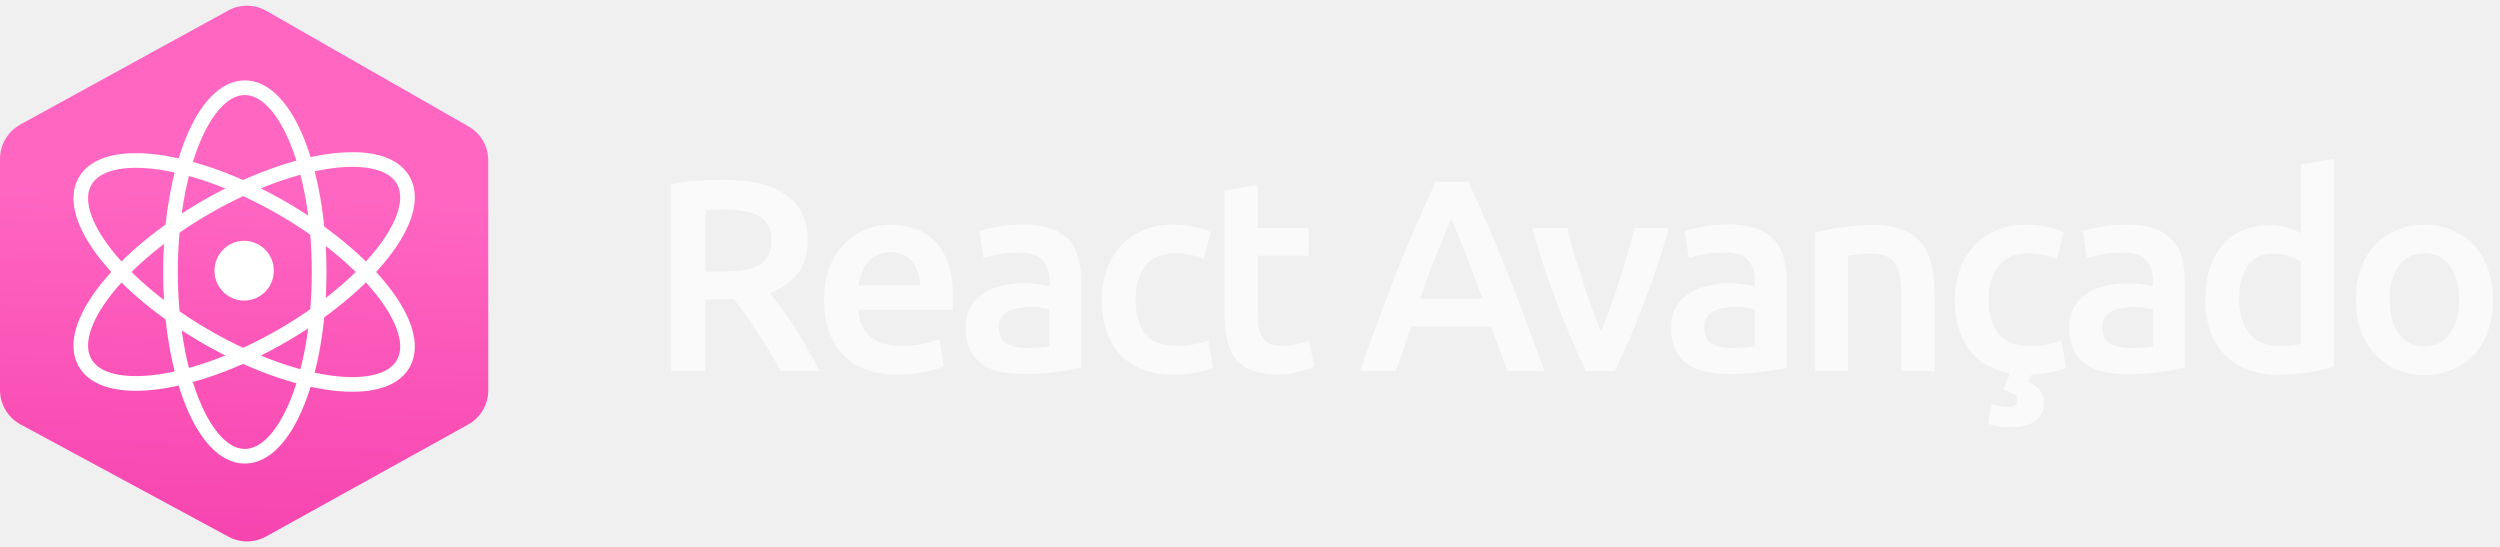
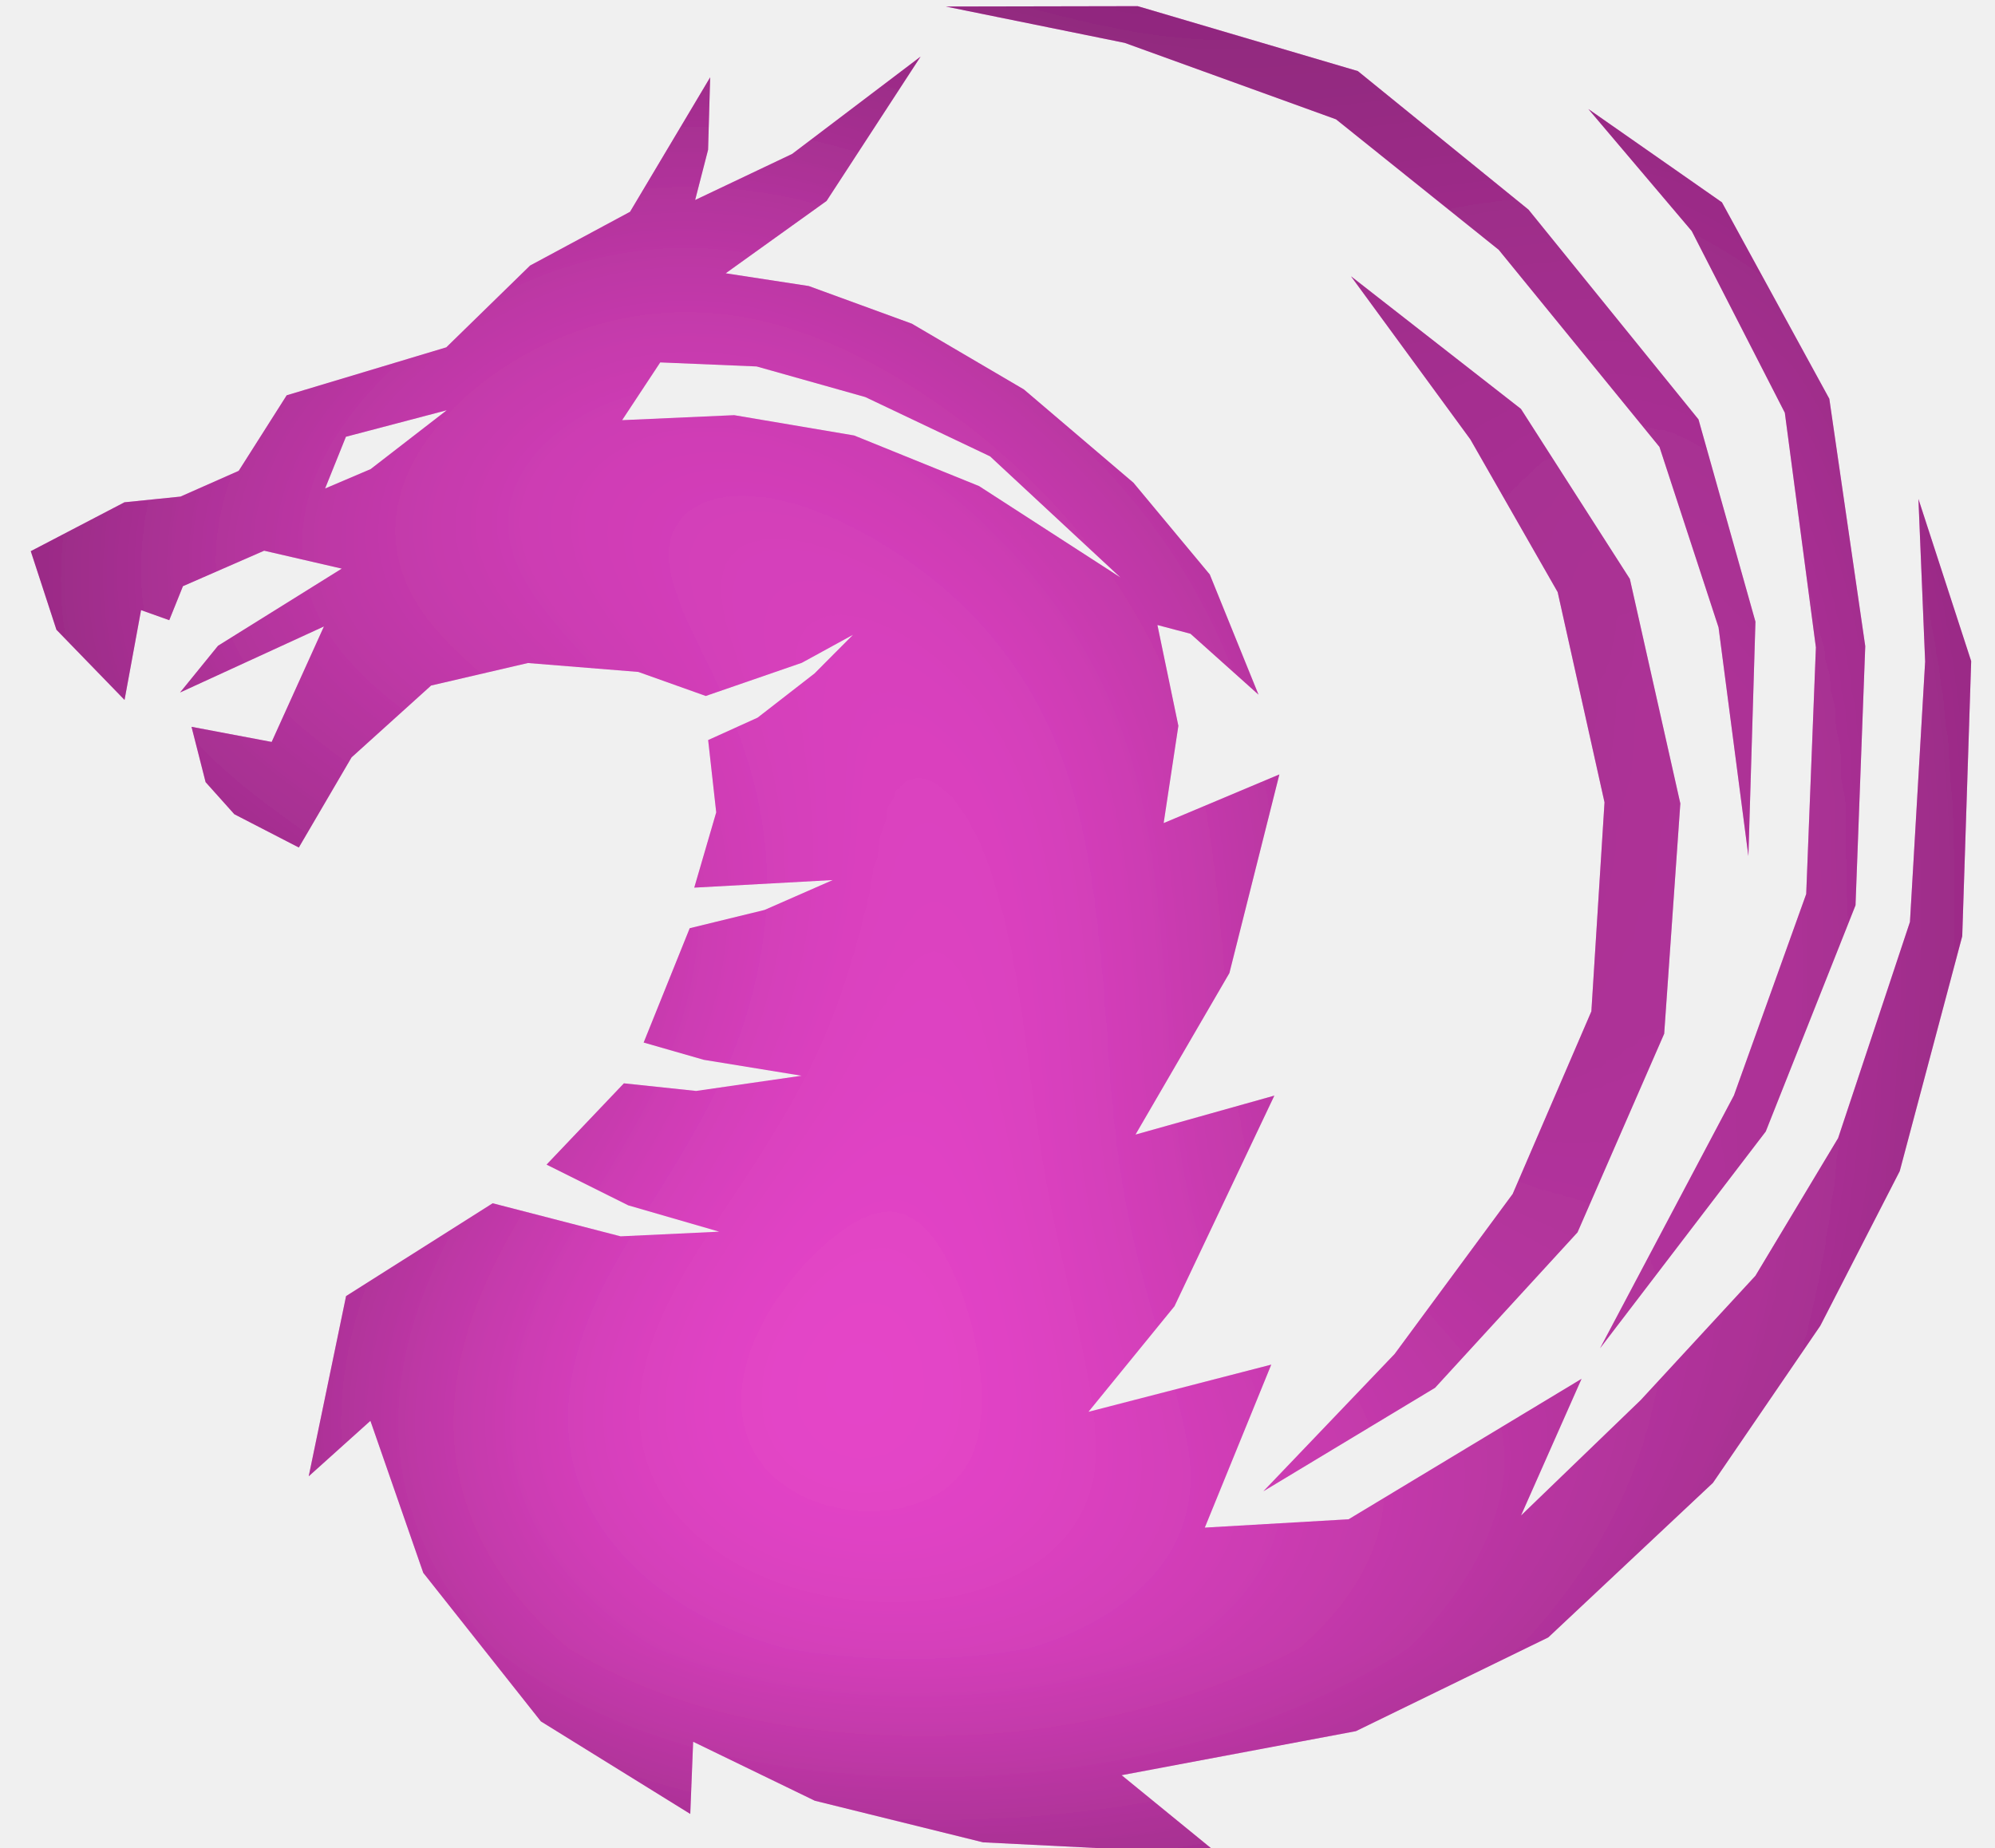
- <svg xmlns="http://www.w3.org/2000/svg" fill="none" viewBox="0 0 256 56">
-   <path d="M2.08 12.75L23.36 1.08a4 4 0 013.91.03L48 12.96A4 4 0 0150 16.43v23.54a4 4 0 01-2.06 3.5l-20.7 11.47a4 4 0 01-3.84.02L2.1 43.46A4 4 0 010 39.94V16.26a4 4 0 012.08-3.5z" fill="url(#paint0_linear)" />
-   <ellipse rx="7.65" ry="18.78" transform="matrix(-.49197 .87061 .8678 .49693 25 27.9)" stroke="#fff" stroke-width="1.5" />
-   <ellipse rx="7.65" ry="18.78" transform="matrix(-.49197 -.87061 .8678 -.49693 25 27.8)" stroke="#fff" stroke-width="1.5" />
-   <ellipse cx="25.07" cy="27.85" rx="7.61" ry="18.87" transform="rotate(180 25.07 27.85)" stroke="#fff" stroke-width="1.5" />
-   <ellipse cx="25.01" cy="27.73" rx="3.06" ry="3.04" transform="rotate(-90 25 27.73)" fill="#fff" />
-   <path d="M74.06 18.4c2.8 0 4.93.51 6.4 1.54 1.5 1.03 2.25 2.6 2.25 4.7 0 2.64-1.3 4.42-3.9 5.35a41.65 41.65 0 013.92 5.8c.44.74.82 1.48 1.16 2.21h-3.95a40.42 40.42 0 00-2.4-4c-.42-.66-.83-1.26-1.24-1.82-.41-.58-.8-1.1-1.15-1.54l-.67.02h-2.24V38H68.7V18.88c.86-.2 1.77-.31 2.74-.37a34.3 34.3 0 012.6-.11zm.25 3.05c-.75 0-1.44.03-2.07.09v6.27h1.54c.86 0 1.61-.05 2.27-.14.65-.1 1.19-.26 1.62-.5.45-.25.78-.58 1-.99.23-.4.34-.93.34-1.56 0-.6-.1-1.1-.33-1.52a2.47 2.47 0 00-.98-.98c-.41-.24-.9-.4-1.49-.5-.58-.11-1.21-.17-1.9-.17zm10.07 9.3c0-1.29.19-2.42.56-3.39.4-.97.9-1.77 1.54-2.4a6.6 6.6 0 014.7-1.96c2.02 0 3.59.62 4.7 1.87 1.15 1.25 1.72 3.12 1.72 5.6l-.03.64c0 .23-.01.43-.03.62h-9.66c.1 1.17.5 2.09 1.23 2.74.75.64 1.82.95 3.22.95a10.35 10.35 0 003.87-.7l.44 2.78a6.26 6.26 0 01-1.9.56 12.6 12.6 0 01-2.83.3c-1.29 0-2.4-.18-3.36-.56a6.48 6.48 0 01-2.35-1.6 6.7 6.7 0 01-1.37-2.4 9.97 9.97 0 01-.45-3.05zm9.83-1.51c0-.47-.07-.9-.2-1.32-.13-.43-.33-.8-.59-1.1a2.37 2.37 0 00-.92-.72 2.73 2.73 0 00-1.29-.28 3.11 3.11 0 00-3 2.16c-.14.4-.25.83-.3 1.26h6.3zm10.87 6.38c1.05 0 1.84-.06 2.38-.17V31.7a6.63 6.63 0 00-1.99-.25c-.37 0-.75.03-1.15.08a3.7 3.7 0 00-1.03.31c-.3.15-.54.36-.73.64-.19.27-.28.6-.28 1.01 0 .8.25 1.36.76 1.68a4 4 0 002.04.45zm-.28-12.63a8.3 8.3 0 012.83.42 4.21 4.21 0 012.8 3.02c.2.72.3 1.5.3 2.36v8.87c-.52.12-1.31.25-2.37.4-1.05.16-2.23.25-3.56.25-.88 0-1.68-.09-2.4-.25a5.2 5.2 0 01-1.88-.82 4 4 0 01-1.2-1.45 5.2 5.2 0 01-.43-2.21c0-.84.16-1.55.48-2.13.33-.58.78-1.05 1.34-1.4a5.4 5.4 0 011.93-.79 10.55 10.55 0 014.82.06v-.56c0-.4-.05-.77-.14-1.12-.1-.35-.26-.66-.5-.92-.23-.28-.54-.5-.93-.65a3.89 3.89 0 00-1.43-.22 12.8 12.8 0 00-3.75.56l-.42-2.75a14.7 14.7 0 014.5-.67zm8.01 7.7c0-1.08.17-2.09.5-3.02a7.3 7.3 0 011.44-2.47c.63-.69 1.4-1.23 2.3-1.62.89-.4 1.9-.59 3.02-.59 1.38 0 2.68.25 3.92.76l-.73 2.77a7.6 7.6 0 00-2.92-.59c-1.32 0-2.33.42-3.02 1.26-.69.82-1.03 1.99-1.03 3.5 0 1.46.32 2.62.97 3.47.66.84 1.76 1.26 3.3 1.26a8.7 8.7 0 003.17-.58l.48 2.8c-.38.18-.94.35-1.7.5-.76.15-1.53.22-2.33.22a8.79 8.79 0 01-3.28-.56 6.58 6.58 0 01-2.3-1.6c-.6-.68-1.04-1.5-1.34-2.43-.3-.95-.45-1.98-.45-3.08zm12.6-11.2l3.38-.56v4.43H134v2.82h-5.2v5.97c0 1.17.18 2.01.55 2.52.38.5 1.01.75 1.9.75.62 0 1.16-.06 1.63-.2.49-.12.87-.24 1.15-.36l.56 2.7c-.4.16-.9.33-1.54.5-.64.18-1.38.28-2.24.28a7.2 7.2 0 01-2.63-.42 3.92 3.92 0 01-1.66-1.2 4.94 4.94 0 01-.86-1.94 12.2 12.2 0 01-.26-2.6V19.49zM154.33 38c-.26-.77-.53-1.52-.81-2.27-.28-.74-.56-1.51-.82-2.3h-8.17a83.8 83.8 0 01-.81 2.33l-.79 2.24h-3.67a333.28 333.28 0 013.98-10.72 195.8 195.8 0 013.78-8.68h3.33a144.25 144.25 0 013.75 8.68c.64 1.56 1.28 3.23 1.94 4.98.67 1.75 1.37 3.67 2.1 5.74h-3.81zm-5.71-15.65a120.1 120.1 0 00-3.2 8.23h6.39a187.52 187.52 0 00-3.2-8.23zM162.43 38a88.45 88.45 0 01-5.54-14.64h3.6l.7 2.66.88 2.82c.31.94.63 1.85.95 2.75l.92 2.38a87.54 87.54 0 002.72-7.95c.28-.96.52-1.84.73-2.66h3.5A91.1 91.1 0 01165.35 38h-2.92zm14.88-2.38c1.04 0 1.84-.06 2.38-.17V31.7a6.63 6.63 0 00-1.99-.25c-.37 0-.75.03-1.15.08a3.7 3.7 0 00-1.03.31c-.3.15-.55.36-.73.64-.19.27-.28.6-.28 1.01 0 .8.25 1.36.75 1.68a4 4 0 002.05.45zm-.28-12.63a8.3 8.3 0 012.83.42 4.21 4.21 0 012.8 3.02c.2.72.3 1.5.3 2.36v8.87c-.52.12-1.31.25-2.38.4-1.04.16-2.23.25-3.55.25-.88 0-1.68-.09-2.4-.25a5.2 5.2 0 01-1.88-.82 4 4 0 01-1.2-1.45 5.2 5.2 0 01-.43-2.21c0-.84.16-1.55.48-2.13.33-.58.78-1.05 1.34-1.4a5.4 5.4 0 011.93-.79 10.55 10.55 0 014.82.06v-.56c0-.4-.05-.77-.14-1.12-.1-.35-.26-.66-.5-.92-.23-.28-.54-.5-.93-.65a3.89 3.89 0 00-1.43-.22 12.8 12.8 0 00-3.75.56l-.42-2.75a14.7 14.7 0 014.5-.67zm8.82.84a22.64 22.64 0 016.02-.78c1.2 0 2.2.17 3 .5.8.32 1.44.78 1.9 1.37.49.58.82 1.3 1.01 2.13.2.82.31 1.73.31 2.72V38h-3.39v-7.7a10 10 0 00-.17-1.99c-.09-.56-.26-1-.5-1.34-.22-.36-.54-.6-.95-.76a3.7 3.7 0 00-1.46-.25c-.43 0-.88.03-1.34.08l-1.04.14V38h-3.39V23.83zM207.7 39.1c.6.28 1.01.6 1.24.95.24.36.36.8.36 1.32 0 .65-.28 1.21-.84 1.68-.56.47-1.4.7-2.52.7-.9 0-1.7-.12-2.38-.36l.4-2.02.72.2c.3.07.6.1.92.1.32 0 .56-.05.73-.16a.55.55 0 00.28-.5c0-.3-.13-.53-.4-.68a7.14 7.14 0 00-.77-.33l-.28-.09a9.54 9.54 0 01.7-1.68 7.19 7.19 0 01-2.53-.9 5.87 5.87 0 01-1.76-1.62 7.66 7.66 0 01-1.06-2.26c-.23-.84-.34-1.76-.34-2.75 0-1.08.17-2.09.5-3.02a7.3 7.3 0 011.43-2.47c.64-.69 1.4-1.23 2.3-1.62.9-.4 1.9-.59 3.02-.59 1.38 0 2.7.25 3.92.76l-.73 2.77a7.6 7.6 0 00-2.9-.59c-1.33 0-2.34.42-3.03 1.26-.7.82-1.04 1.99-1.04 3.5 0 1.46.33 2.62.98 3.47.66.84 1.76 1.26 3.3 1.26a8.7 8.7 0 003.17-.58l.48 2.8c-.34.16-.83.31-1.49.44-.65.13-1.33.22-2.04.26a7.65 7.65 0 00-.34.75zm10.38-3.47c1.05 0 1.84-.06 2.38-.17V31.7a6.63 6.63 0 00-1.99-.25c-.37 0-.75.03-1.14.08a3.7 3.7 0 00-1.04.31c-.3.15-.54.36-.73.64-.19.27-.28.6-.28 1.01 0 .8.25 1.36.76 1.68a4 4 0 002.04.45zm-.28-12.63a8.3 8.3 0 012.83.42 4.21 4.21 0 012.8 3.02c.2.72.3 1.5.3 2.36v8.87c-.51.12-1.3.25-2.37.4-1.05.16-2.23.25-3.56.25-.88 0-1.68-.09-2.4-.25a5.2 5.2 0 01-1.88-.82 4 4 0 01-1.2-1.45 5.2 5.2 0 01-.43-2.21c0-.84.16-1.55.48-2.13.34-.58.78-1.05 1.34-1.4a5.4 5.4 0 011.94-.79 10.55 10.55 0 014.81.06v-.56c0-.4-.04-.77-.14-1.12-.1-.35-.26-.66-.5-.92-.23-.28-.53-.5-.93-.65a3.89 3.89 0 00-1.42-.22 12.8 12.8 0 00-3.76.56l-.42-2.75a14.7 14.7 0 014.5-.67zm11.49 7.65c0 1.49.35 2.67 1.06 3.52.71.84 1.69 1.26 2.94 1.26.54 0 1-.01 1.37-.05.4-.06.71-.11.95-.17v-8.4c-.3-.2-.7-.4-1.2-.56-.49-.19-1-.28-1.57-.28-1.23 0-2.14.42-2.71 1.26a6.09 6.09 0 00-.84 3.42zm9.71 6.91a20.01 20.01 0 01-5.74.81c-1.16 0-2.2-.17-3.1-.53a6.7 6.7 0 01-2.36-1.51 7.15 7.15 0 01-1.48-2.4 9.54 9.54 0 01-.5-3.2c0-1.16.13-2.2.41-3.14.3-.95.73-1.76 1.3-2.43a5.54 5.54 0 012.04-1.54 6.5 6.5 0 012.77-.56c.7 0 1.33.08 1.88.25.54.17 1 .35 1.4.56v-7.03l3.38-.56v21.28zm16.29-6.89c0 1.16-.17 2.22-.5 3.17a6.38 6.38 0 01-3.67 4c-.86.38-1.81.56-2.86.56-1.04 0-2-.18-2.85-.56-.86-.37-1.6-.9-2.22-1.57a7.36 7.36 0 01-1.45-2.43c-.34-.95-.5-2-.5-3.17 0-1.15.16-2.2.5-3.13a6.42 6.42 0 013.7-3.98c.85-.37 1.8-.56 2.82-.56a7.01 7.01 0 015.07 2.1 7 7 0 011.43 2.44c.35.93.53 1.98.53 3.13zm-3.47 0c0-1.45-.32-2.6-.95-3.44a3.02 3.02 0 00-2.6-1.29c-1.13 0-2 .43-2.64 1.29a5.71 5.71 0 00-.92 3.44c0 1.48.3 2.65.92 3.5a3.1 3.1 0 002.63 1.3c1.12 0 1.99-.44 2.6-1.3.64-.85.96-2.02.96-3.5z" fill="#FAFAFA" />
+ <svg xmlns="http://www.w3.org/2000/svg" xmlns:ns1="https://boxy-svg.com" viewBox="573.576 386.45 92.326 85.529">
  <defs>
-     <linearGradient id="paint0_linear" x1="24" y1="76" x2="26" y2="19.5" gradientUnits="userSpaceOnUse">
-       <stop stop-color="#F231A5" />
-       <stop offset="1" stop-color="#FF66C2" />
-     </linearGradient>
+     <filter id="inner-shadow-filter-0" x="-500%" y="-500%" width="1000%" height="1000%" ns1:preset="inner-shadow 1 0 0 10 0.5 rgba(0,0,0,0.7)">
+       <feOffset dx="0" dy="0" />
+       <feGaussianBlur stdDeviation="10" />
+       <feComposite operator="out" in="SourceGraphic" />
+       <feComponentTransfer result="choke">
+         <feFuncA type="linear" slope="1" />
+       </feComponentTransfer>
+       <feFlood flood-color="rgba(0,0,0,0.7)" result="color" />
+       <feComposite operator="in" in="color" in2="choke" result="shadow" />
+       <feComposite operator="over" in="shadow" in2="SourceGraphic" />
+     </filter>
+     <style>.aIptOCySncolors-0avscJij0- {fill:#7A63FF;fill-opacity:1;}.aIptOCySncolors-1avscJij0- {fill:#74E0EF;fill-opacity:1;}.aIptOCySncolors-2avscJij0- {fill:white;fill-opacity:1;}.aIptOCySncolors-3avscJij0- {fill:#969696;fill-opacity:1;}.aIptOCySncolors-4avscJij0- {fill:#C1F7FF;fill-opacity:1;}.aIptOCySncolors-5avscJij0- {fill:#EF75FD;fill-opacity:1;}.aIptOCySncolors-6avscJij0- {fill:#555555;fill-opacity:1;}.aIptOCySncolors-7avscJij0- {fill:#B4B4B4;fill-opacity:1;}</style>
  </defs>
+   <g opacity="1" style="filter: url(#inner-shadow-filter-0);">
+     <svg width="89.8" height="85.529" x="575" y="386.735" version="1.1" preserveAspectRatio="none" viewBox="5.345 7.47 89.308 85.061">
+       <g transform="matrix(1 0 0 1 0 0)" class="aIptOCySncolors-0avscJij0-">
+         <polygon points="81.266,44.171 78.943,33.835 73.93,26.008 66.109,19.904 71.602,27.411 75.621,34.441 77.777,44.118 77.172,53.739 73.551,62.142 68.116,69.511 62.075,75.83 69.977,71.066 76.535,63.91 80.523,54.769 " style="fill: rgb(235, 70, 206);" />
+         <polygon points="88.123,25.541 83.181,16.5 77.033,12.205 81.791,17.821 86.076,26.185 87.506,36.987 87.06,48.338 83.734,57.607 77.572,69.247 85.198,59.268 89.329,48.857 89.777,36.93 " style="fill: rgb(235, 70, 206);" />
+         <polygon points="80.307,27.759 83.026,36.068 84.399,46.589 84.723,35.802 82.102,26.492 74.278,16.836 66.424,10.459 56.291,7.47 47.46,7.487 55.691,9.159 65.42,12.679 72.907,18.684 " style="fill: rgb(235, 70, 206);" />
+         <path d="M92.225,30.156l0.309,7.482l-0.699,11.984l-3.306,9.951l-3.806,6.337l-5.275,5.717l-5.515,5.319l2.786-6.291l-10.721,6.464 l-6.618,0.383L62.438,70l-8.413,2.172l3.959-4.86l4.596-9.694l-6.39,1.793l4.322-7.435l2.3-9.143l-5.326,2.24l0.677-4.476 l-0.964-4.641l1.522,0.402l3.13,2.802l-2.242-5.53l-3.512-4.222l-5.044-4.296l-5.156-3.026l-4.744-1.733l-3.824-0.587l4.643-3.33 l4.327-6.644l-5.911,4.48l-4.465,2.121l0.595-2.312l0.096-3.335l-3.688,6.19l-4.599,2.473l-3.857,3.765l-7.346,2.208l-2.208,3.477 l-2.681,1.186l-2.578,0.262l-4.312,2.25l1.181,3.616l3.135,3.231l0.76-4.134l1.298,0.463l0.63-1.565l3.737-1.633l3.573,0.825 l-5.696,3.551l-1.747,2.151l6.622-3.04l-2.406,5.316l-3.688-0.696l0.648,2.547l1.323,1.477l2.967,1.531l2.428-4.15l3.661-3.306 l4.454-1.036l5.082,0.41l3.105,1.107l4.422-1.527l2.354-1.289l-1.771,1.78l-2.619,2.034l-2.276,1.031l0.371,3.328l-1.011,3.465 l6.373-0.349l-3.134,1.375l-3.448,0.842l-2.119,5.262l2.767,0.795l4.497,0.733l-4.852,0.701l-3.322-0.351l-3.559,3.741l3.76,1.875 l4.185,1.212l-4.537,0.215l-5.888-1.522l-6.748,4.272l-1.719,8.294l2.839-2.553l2.432,6.996l5.415,6.84l6.874,4.259l0.133-3.323 l5.598,2.715l7.745,1.915l10.827,0.543l-4.45-3.633l10.782-2.027l8.855-4.315l7.58-7.116l4.941-7.23l3.655-7.116l2.877-10.816 l0.411-12.637l0.001-0.02L92.225,30.156z M20.987,28.78l-2.096,0.893l0.959-2.383l4.64-1.22L20.987,28.78z M37.72,26.297 l-5.159,0.23l1.755-2.659l4.437,0.186l5,1.408l5.743,2.729l6,5.575l-6.506-4.205l-5.748-2.329L37.72,26.297z" style="fill: rgb(235, 70, 206);" />
+       </g>
+     </svg>
+   </g>
</svg>
